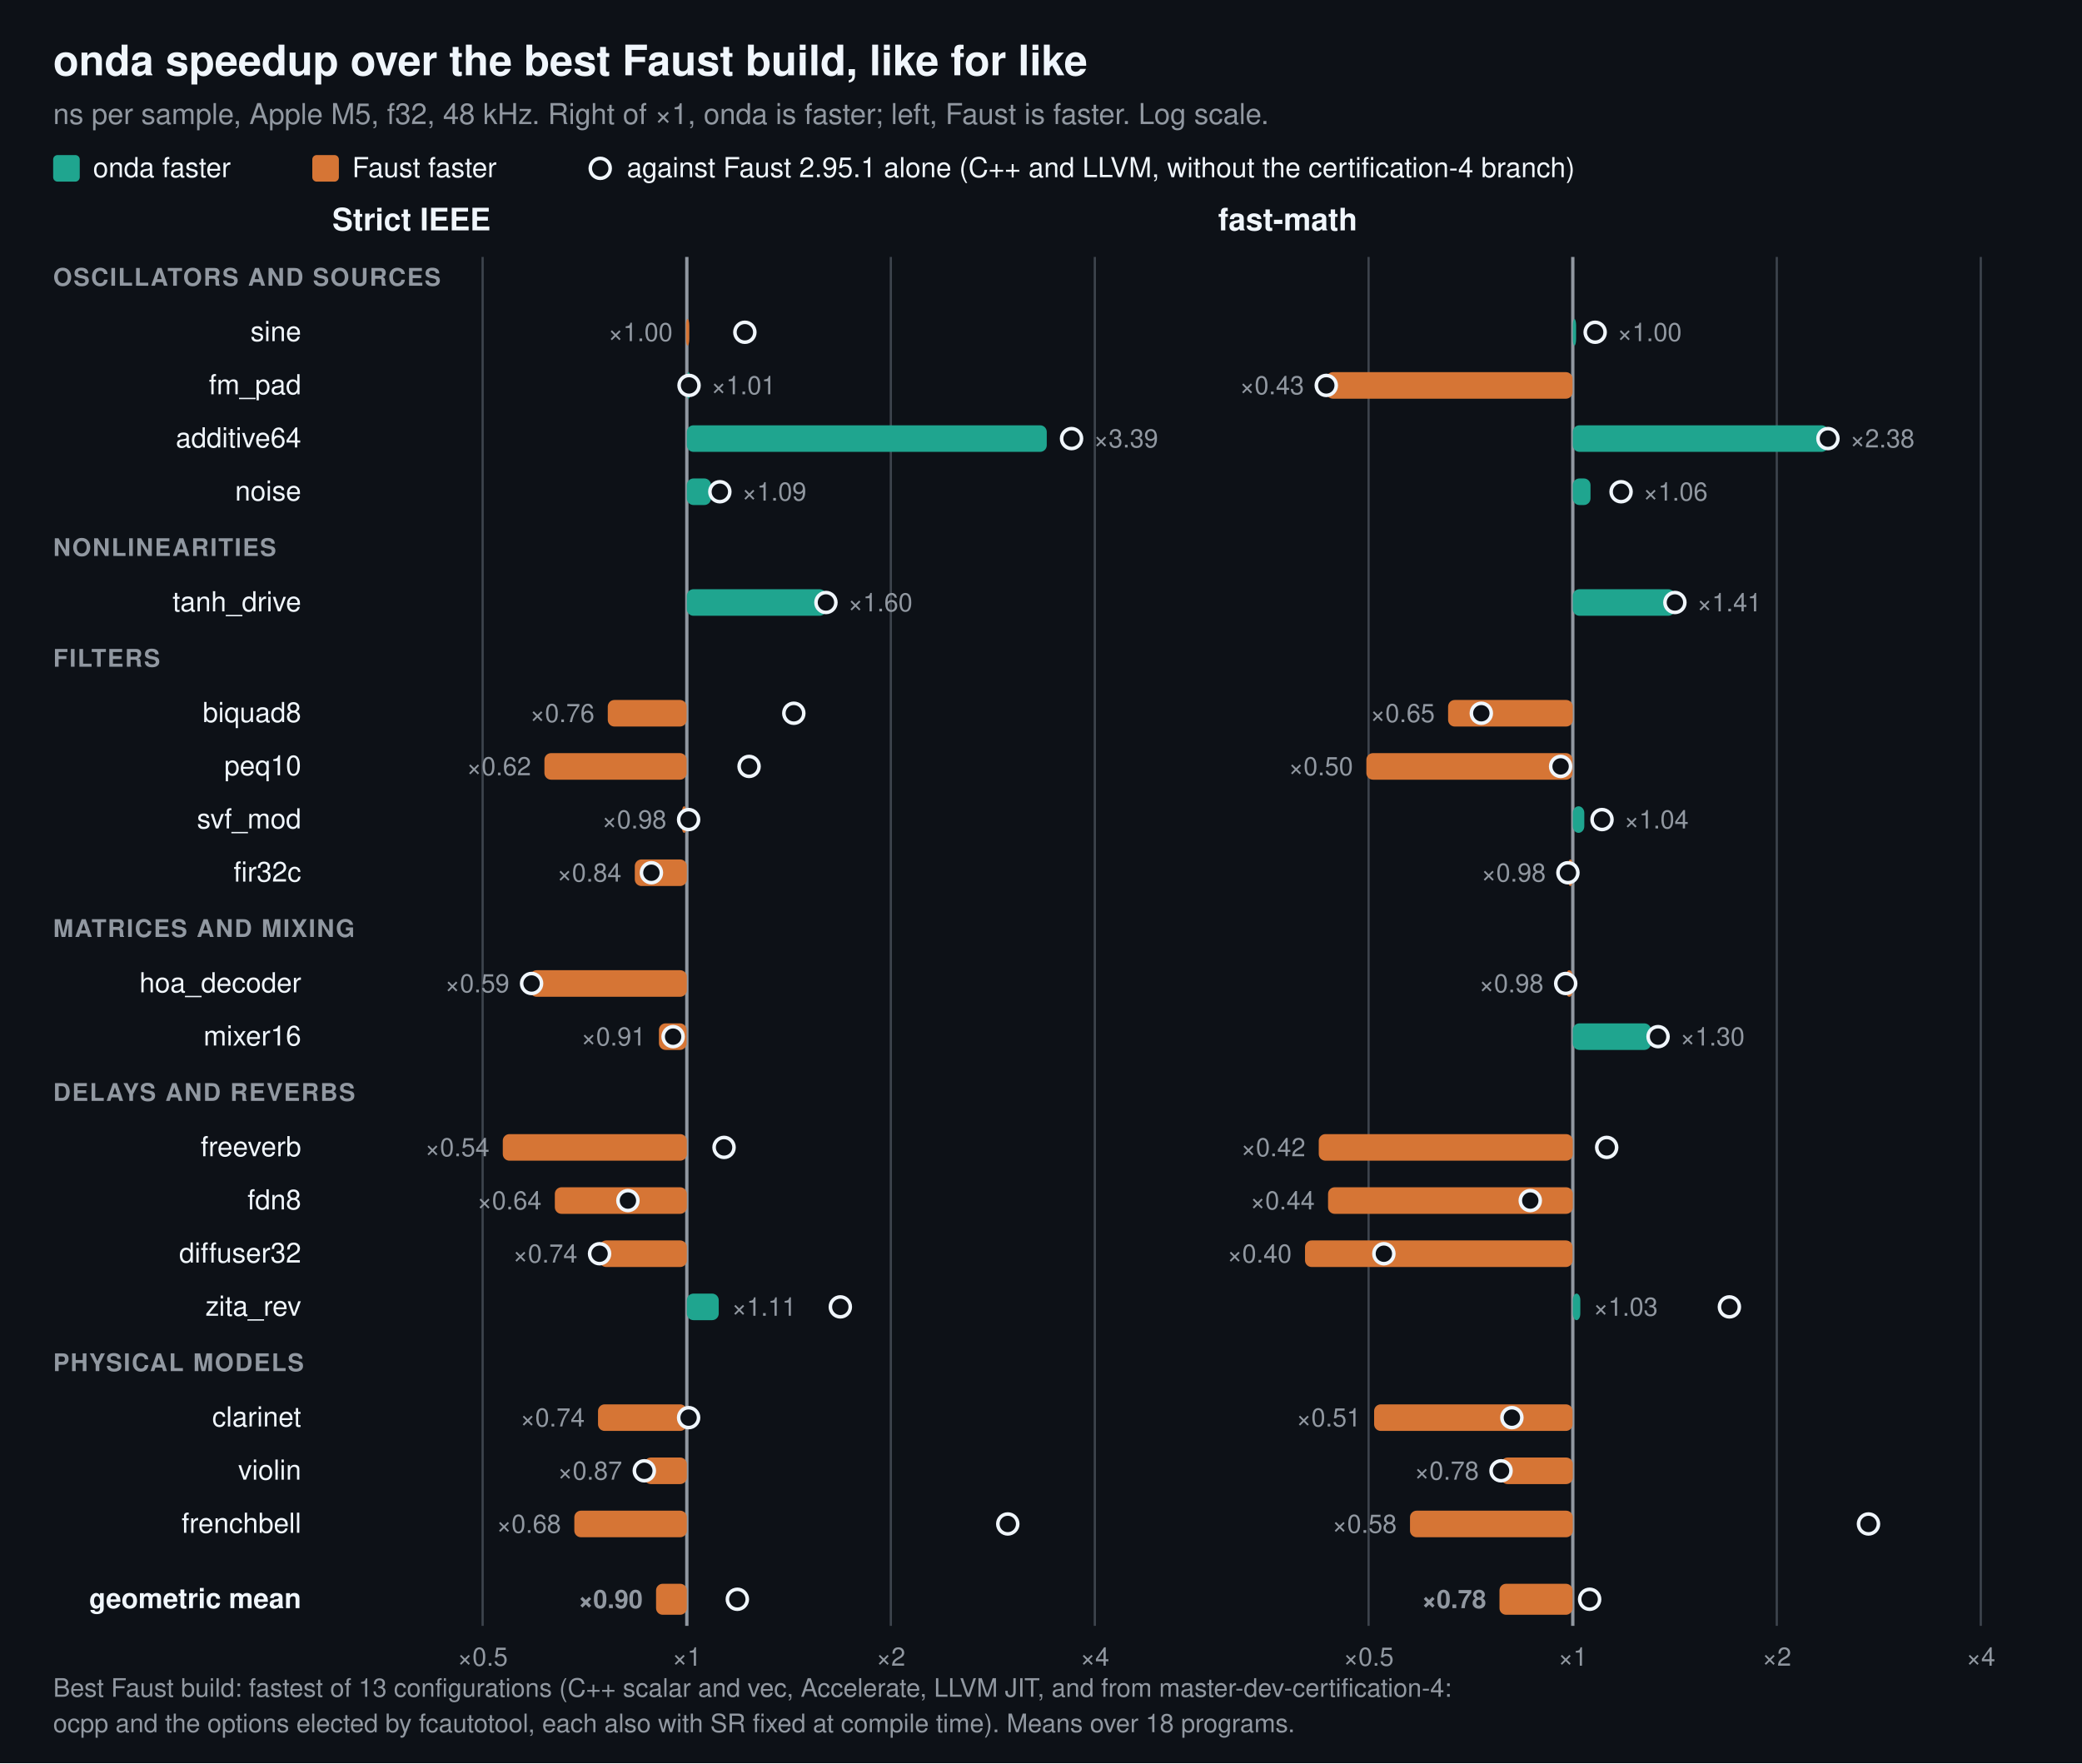
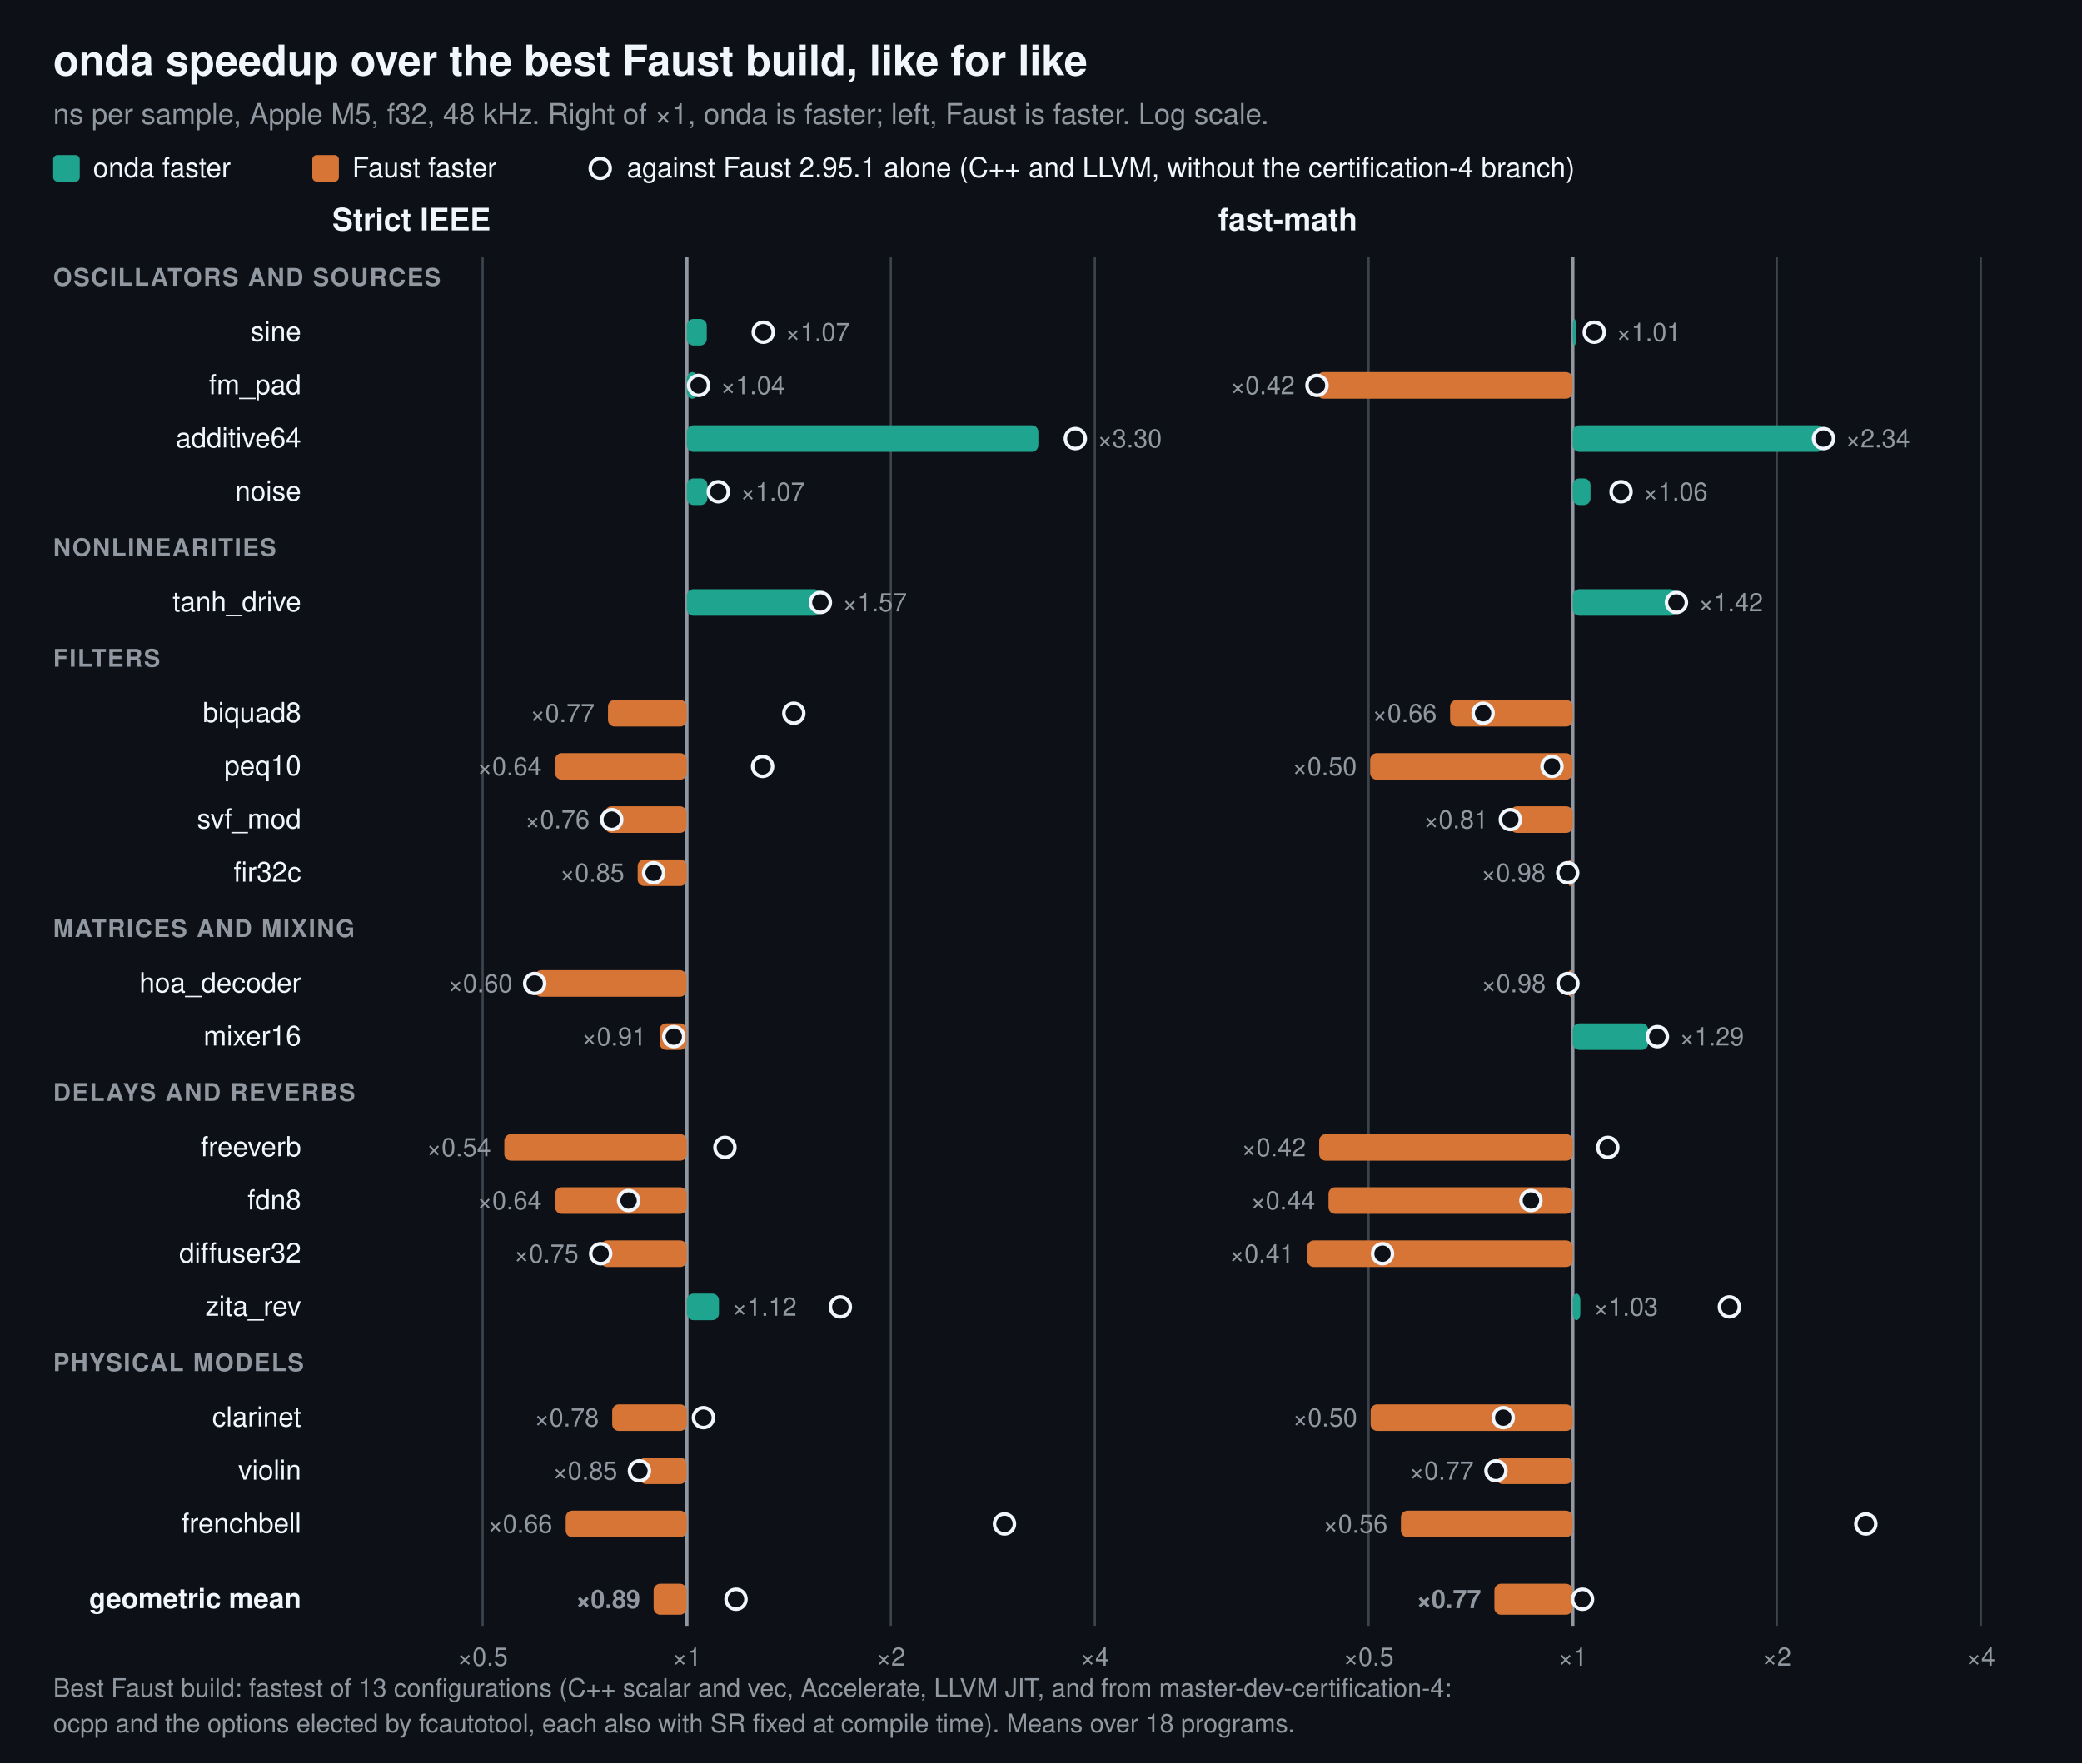
<svg xmlns="http://www.w3.org/2000/svg" viewBox="0 0 940 796" width="940" height="796" font-family="-apple-system, BlinkMacSystemFont, 'Segoe UI', Helvetica, Arial, sans-serif">
  <rect width="940" height="796" fill="#0d1117" />
  <text x="24" y="34" font-size="19" font-weight="600" fill="#f0f6fc">onda speedup over the best Faust build, like for like</text>
  <text x="24" y="56" font-size="13" fill="#9198a1">ns per sample, Apple M5, f32, 48 kHz. Right of ×1, onda is faster; left, Faust is faster. Log scale.</text>
  <rect x="24" y="70" width="12" height="12" rx="2" fill="#1fa58f" />
  <text x="42" y="80" font-size="12.5" fill="#f0f6fc">onda faster</text>
  <rect x="141" y="70" width="12" height="12" rx="2" fill="#d67535" />
  <text x="159" y="80" font-size="12.5" fill="#f0f6fc">Faust faster</text>
  <circle cx="271" cy="76" r="4.5" fill="#0d1117" stroke="#f0f6fc" stroke-width="1.6" />
  <text x="283" y="80" font-size="12.5" fill="#f0f6fc">against Faust 2.95.1 alone (C++ and LLVM, without the certification-4 branch)</text>
  <text x="150" y="104" font-size="14" font-weight="600" fill="#f0f6fc">Strict IEEE</text>
  <line x1="217.9" x2="217.9" y1="116" y2="734" stroke="#3d444d" stroke-width="1" />
  <text x="217.9" y="752" font-size="11.5" text-anchor="middle" fill="#9198a1">×0.5</text>
  <line x1="310.1" x2="310.1" y1="116" y2="734" stroke="#9198a1" stroke-width="1.5" />
  <text x="310.1" y="752" font-size="11.5" text-anchor="middle" fill="#9198a1">×1</text>
  <line x1="402.2" x2="402.2" y1="116" y2="734" stroke="#3d444d" stroke-width="1" />
  <text x="402.2" y="752" font-size="11.5" text-anchor="middle" fill="#9198a1">×2</text>
  <line x1="494.3" x2="494.3" y1="116" y2="734" stroke="#3d444d" stroke-width="1" />
  <text x="494.3" y="752" font-size="11.5" text-anchor="middle" fill="#9198a1">×4</text>
  <text x="24" y="129" font-size="11" font-weight="600" letter-spacing="0.6" fill="#9198a1">OSCILLATORS AND SOURCES</text>
  <text x="136" y="154" font-size="12.5" font-weight="400" text-anchor="end" fill="#f0f6fc">sine</text>
-   <rect x="309.7" y="144.0" width="1.5" height="12" rx="3" fill="#d67535" />
-   <circle cx="336.3" cy="150" r="4.5" fill="#0d1117" stroke="#f0f6fc" stroke-width="1.6" />
-   <text x="303.7" y="154" font-size="11.5" font-weight="400" text-anchor="end" fill="#9198a1">×1.00</text>
+   <rect x="310.1" y="144.0" width="9.0" height="12" rx="3" fill="#1fa58f" />
+   <circle cx="344.6" cy="150" r="4.5" fill="#0d1117" stroke="#f0f6fc" stroke-width="1.6" />
+   <text x="354.6" y="154" font-size="11.5" font-weight="400" text-anchor="start" fill="#9198a1">×1.07</text>
  <text x="136" y="178" font-size="12.5" font-weight="400" text-anchor="end" fill="#f0f6fc">fm_pad</text>
-   <rect x="310.1" y="168.0" width="1.5" height="12" rx="3" fill="#1fa58f" />
-   <circle cx="311.1" cy="174" r="4.5" fill="#0d1117" stroke="#f0f6fc" stroke-width="1.6" />
-   <text x="321.1" y="178" font-size="11.5" font-weight="400" text-anchor="start" fill="#9198a1">×1.01</text>
+   <rect x="310.1" y="168.0" width="4.9" height="12" rx="3" fill="#1fa58f" />
+   <circle cx="315.4" cy="174" r="4.5" fill="#0d1117" stroke="#f0f6fc" stroke-width="1.6" />
+   <text x="325.4" y="178" font-size="11.5" font-weight="400" text-anchor="start" fill="#9198a1">×1.04</text>
  <text x="136" y="202" font-size="12.5" font-weight="400" text-anchor="end" fill="#f0f6fc">additive64</text>
-   <rect x="310.1" y="192.0" width="162.5" height="12" rx="3" fill="#1fa58f" />
-   <circle cx="483.8" cy="198" r="4.5" fill="#0d1117" stroke="#f0f6fc" stroke-width="1.6" />
-   <text x="493.8" y="202" font-size="11.5" font-weight="400" text-anchor="start" fill="#9198a1">×3.39</text>
+   <rect x="310.1" y="192.0" width="158.7" height="12" rx="3" fill="#1fa58f" />
+   <circle cx="485.5" cy="198" r="4.5" fill="#0d1117" stroke="#f0f6fc" stroke-width="1.6" />
+   <text x="495.5" y="202" font-size="11.5" font-weight="400" text-anchor="start" fill="#9198a1">×3.30</text>
  <text x="136" y="226" font-size="12.5" font-weight="400" text-anchor="end" fill="#f0f6fc">noise</text>
-   <rect x="310.1" y="216.0" width="10.9" height="12" rx="3" fill="#1fa58f" />
-   <circle cx="325.0" cy="222" r="4.5" fill="#0d1117" stroke="#f0f6fc" stroke-width="1.6" />
-   <text x="335.0" y="226" font-size="11.5" font-weight="400" text-anchor="start" fill="#9198a1">×1.09</text>
+   <rect x="310.1" y="216.0" width="9.3" height="12" rx="3" fill="#1fa58f" />
+   <circle cx="324.3" cy="222" r="4.5" fill="#0d1117" stroke="#f0f6fc" stroke-width="1.6" />
+   <text x="334.3" y="226" font-size="11.5" font-weight="400" text-anchor="start" fill="#9198a1">×1.07</text>
  <text x="24" y="251" font-size="11" font-weight="600" letter-spacing="0.6" fill="#9198a1">NONLINEARITIES</text>
  <text x="136" y="276" font-size="12.5" font-weight="400" text-anchor="end" fill="#f0f6fc">tanh_drive</text>
-   <rect x="310.1" y="266.0" width="62.9" height="12" rx="3" fill="#1fa58f" />
-   <circle cx="372.9" cy="272" r="4.5" fill="#0d1117" stroke="#f0f6fc" stroke-width="1.6" />
-   <text x="382.9" y="276" font-size="11.5" font-weight="400" text-anchor="start" fill="#9198a1">×1.60</text>
+   <rect x="310.1" y="266.0" width="60.4" height="12" rx="3" fill="#1fa58f" />
+   <circle cx="370.4" cy="272" r="4.5" fill="#0d1117" stroke="#f0f6fc" stroke-width="1.6" />
+   <text x="380.4" y="276" font-size="11.5" font-weight="400" text-anchor="start" fill="#9198a1">×1.57</text>
  <text x="24" y="301" font-size="11" font-weight="600" letter-spacing="0.6" fill="#9198a1">FILTERS</text>
  <text x="136" y="326" font-size="12.5" font-weight="400" text-anchor="end" fill="#f0f6fc">biquad8</text>
-   <rect x="274.4" y="316.0" width="35.6" height="12" rx="3" fill="#d67535" />
+   <rect x="274.5" y="316.0" width="35.6" height="12" rx="3" fill="#d67535" />
  <circle cx="358.4" cy="322" r="4.5" fill="#0d1117" stroke="#f0f6fc" stroke-width="1.6" />
-   <text x="268.4" y="326" font-size="11.5" font-weight="400" text-anchor="end" fill="#9198a1">×0.76</text>
+   <text x="268.5" y="326" font-size="11.5" font-weight="400" text-anchor="end" fill="#9198a1">×0.77</text>
  <text x="136" y="350" font-size="12.5" font-weight="400" text-anchor="end" fill="#f0f6fc">peq10</text>
-   <rect x="245.8" y="340.0" width="64.2" height="12" rx="3" fill="#d67535" />
-   <circle cx="338.2" cy="346" r="4.5" fill="#0d1117" stroke="#f0f6fc" stroke-width="1.6" />
-   <text x="239.8" y="350" font-size="11.5" font-weight="400" text-anchor="end" fill="#9198a1">×0.62</text>
+   <rect x="250.6" y="340.0" width="59.5" height="12" rx="3" fill="#d67535" />
+   <circle cx="344.3" cy="346" r="4.5" fill="#0d1117" stroke="#f0f6fc" stroke-width="1.6" />
+   <text x="244.6" y="350" font-size="11.5" font-weight="400" text-anchor="end" fill="#9198a1">×0.64</text>
  <text x="136" y="374" font-size="12.5" font-weight="400" text-anchor="end" fill="#f0f6fc">svf_mod</text>
-   <rect x="307.8" y="364.0" width="2.2" height="12" rx="3" fill="#d67535" />
-   <circle cx="310.9" cy="370" r="4.5" fill="#0d1117" stroke="#f0f6fc" stroke-width="1.6" />
-   <text x="300.9" y="374" font-size="11.5" font-weight="400" text-anchor="end" fill="#9198a1">×0.98</text>
+   <rect x="273.1" y="364.0" width="36.9" height="12" rx="3" fill="#d67535" />
+   <circle cx="276.2" cy="370" r="4.5" fill="#0d1117" stroke="#f0f6fc" stroke-width="1.6" />
+   <text x="266.2" y="374" font-size="11.5" font-weight="400" text-anchor="end" fill="#9198a1">×0.76</text>
  <text x="136" y="398" font-size="12.5" font-weight="400" text-anchor="end" fill="#f0f6fc">fir32c</text>
-   <rect x="286.6" y="388.0" width="23.5" height="12" rx="3" fill="#d67535" />
-   <circle cx="294.1" cy="394" r="4.5" fill="#0d1117" stroke="#f0f6fc" stroke-width="1.6" />
-   <text x="280.6" y="398" font-size="11.5" font-weight="400" text-anchor="end" fill="#9198a1">×0.84</text>
+   <rect x="287.9" y="388.0" width="22.2" height="12" rx="3" fill="#d67535" />
+   <circle cx="295.1" cy="394" r="4.5" fill="#0d1117" stroke="#f0f6fc" stroke-width="1.6" />
+   <text x="281.9" y="398" font-size="11.5" font-weight="400" text-anchor="end" fill="#9198a1">×0.85</text>
  <text x="24" y="423" font-size="11" font-weight="600" letter-spacing="0.6" fill="#9198a1">MATRICES AND MIXING</text>
  <text x="136" y="448" font-size="12.5" font-weight="400" text-anchor="end" fill="#f0f6fc">hoa_decoder</text>
-   <rect x="239.3" y="438.0" width="70.8" height="12" rx="3" fill="#d67535" />
-   <circle cx="240.0" cy="444" r="4.5" fill="#0d1117" stroke="#f0f6fc" stroke-width="1.6" />
-   <text x="230.0" y="448" font-size="11.5" font-weight="400" text-anchor="end" fill="#9198a1">×0.59</text>
+   <rect x="241.4" y="438.0" width="68.6" height="12" rx="3" fill="#d67535" />
+   <circle cx="241.4" cy="444" r="4.5" fill="#0d1117" stroke="#f0f6fc" stroke-width="1.6" />
+   <text x="231.4" y="448" font-size="11.5" font-weight="400" text-anchor="end" fill="#9198a1">×0.60</text>
  <text x="136" y="472" font-size="12.5" font-weight="400" text-anchor="end" fill="#f0f6fc">mixer16</text>
-   <rect x="297.5" y="462.0" width="12.5" height="12" rx="3" fill="#d67535" />
-   <circle cx="303.9" cy="468" r="4.5" fill="#0d1117" stroke="#f0f6fc" stroke-width="1.6" />
-   <text x="291.5" y="472" font-size="11.5" font-weight="400" text-anchor="end" fill="#9198a1">×0.91</text>
+   <rect x="297.8" y="462.0" width="12.2" height="12" rx="3" fill="#d67535" />
+   <circle cx="304.2" cy="468" r="4.5" fill="#0d1117" stroke="#f0f6fc" stroke-width="1.6" />
+   <text x="291.8" y="472" font-size="11.5" font-weight="400" text-anchor="end" fill="#9198a1">×0.91</text>
  <text x="24" y="497" font-size="11" font-weight="600" letter-spacing="0.6" fill="#9198a1">DELAYS AND REVERBS</text>
  <text x="136" y="522" font-size="12.5" font-weight="400" text-anchor="end" fill="#f0f6fc">freeverb</text>
-   <rect x="227.0" y="512.0" width="83.1" height="12" rx="3" fill="#d67535" />
-   <circle cx="326.9" cy="518" r="4.5" fill="#0d1117" stroke="#f0f6fc" stroke-width="1.6" />
-   <text x="221.0" y="522" font-size="11.5" font-weight="400" text-anchor="end" fill="#9198a1">×0.54</text>
+   <rect x="227.7" y="512.0" width="82.4" height="12" rx="3" fill="#d67535" />
+   <circle cx="327.3" cy="518" r="4.5" fill="#0d1117" stroke="#f0f6fc" stroke-width="1.6" />
+   <text x="221.7" y="522" font-size="11.5" font-weight="400" text-anchor="end" fill="#9198a1">×0.54</text>
  <text x="136" y="546" font-size="12.5" font-weight="400" text-anchor="end" fill="#f0f6fc">fdn8</text>
-   <rect x="250.5" y="536.0" width="59.6" height="12" rx="3" fill="#d67535" />
-   <circle cx="283.5" cy="542" r="4.5" fill="#0d1117" stroke="#f0f6fc" stroke-width="1.6" />
-   <text x="244.5" y="546" font-size="11.5" font-weight="400" text-anchor="end" fill="#9198a1">×0.64</text>
+   <rect x="250.6" y="536.0" width="59.5" height="12" rx="3" fill="#d67535" />
+   <circle cx="283.8" cy="542" r="4.5" fill="#0d1117" stroke="#f0f6fc" stroke-width="1.6" />
+   <text x="244.6" y="546" font-size="11.5" font-weight="400" text-anchor="end" fill="#9198a1">×0.64</text>
  <text x="136" y="570" font-size="12.5" font-weight="400" text-anchor="end" fill="#f0f6fc">diffuser32</text>
-   <rect x="270.7" y="560.0" width="39.4" height="12" rx="3" fill="#d67535" />
-   <circle cx="270.7" cy="566" r="4.5" fill="#0d1117" stroke="#f0f6fc" stroke-width="1.6" />
-   <text x="260.7" y="570" font-size="11.5" font-weight="400" text-anchor="end" fill="#9198a1">×0.74</text>
+   <rect x="271.2" y="560.0" width="38.9" height="12" rx="3" fill="#d67535" />
+   <circle cx="271.2" cy="566" r="4.5" fill="#0d1117" stroke="#f0f6fc" stroke-width="1.6" />
+   <text x="261.2" y="570" font-size="11.5" font-weight="400" text-anchor="end" fill="#9198a1">×0.75</text>
  <text x="136" y="594" font-size="12.5" font-weight="400" text-anchor="end" fill="#f0f6fc">zita_rev</text>
-   <rect x="310.1" y="584.0" width="14.4" height="12" rx="3" fill="#1fa58f" />
+   <rect x="310.1" y="584.0" width="14.5" height="12" rx="3" fill="#1fa58f" />
  <circle cx="379.4" cy="590" r="4.5" fill="#0d1117" stroke="#f0f6fc" stroke-width="1.6" />
-   <text x="330.4" y="594" font-size="11.5" font-weight="400" text-anchor="start" fill="#9198a1">×1.11</text>
+   <text x="330.6" y="594" font-size="11.5" font-weight="400" text-anchor="start" fill="#9198a1">×1.12</text>
  <text x="24" y="619" font-size="11" font-weight="600" letter-spacing="0.6" fill="#9198a1">PHYSICAL MODELS</text>
  <text x="136" y="644" font-size="12.5" font-weight="400" text-anchor="end" fill="#f0f6fc">clarinet</text>
-   <rect x="270.0" y="634.0" width="40.1" height="12" rx="3" fill="#d67535" />
-   <circle cx="310.9" cy="640" r="4.5" fill="#0d1117" stroke="#f0f6fc" stroke-width="1.6" />
-   <text x="264.0" y="644" font-size="11.5" font-weight="400" text-anchor="end" fill="#9198a1">×0.74</text>
+   <rect x="276.4" y="634.0" width="33.7" height="12" rx="3" fill="#d67535" />
+   <circle cx="317.6" cy="640" r="4.5" fill="#0d1117" stroke="#f0f6fc" stroke-width="1.6" />
+   <text x="270.4" y="644" font-size="11.5" font-weight="400" text-anchor="end" fill="#9198a1">×0.78</text>
  <text x="136" y="668" font-size="12.5" font-weight="400" text-anchor="end" fill="#f0f6fc">violin</text>
-   <rect x="290.9" y="658.0" width="19.2" height="12" rx="3" fill="#d67535" />
-   <circle cx="290.9" cy="664" r="4.5" fill="#0d1117" stroke="#f0f6fc" stroke-width="1.6" />
-   <text x="280.9" y="668" font-size="11.5" font-weight="400" text-anchor="end" fill="#9198a1">×0.87</text>
+   <rect x="288.7" y="658.0" width="21.3" height="12" rx="3" fill="#d67535" />
+   <circle cx="288.7" cy="664" r="4.5" fill="#0d1117" stroke="#f0f6fc" stroke-width="1.6" />
+   <text x="278.7" y="668" font-size="11.5" font-weight="400" text-anchor="end" fill="#9198a1">×0.85</text>
  <text x="136" y="692" font-size="12.5" font-weight="400" text-anchor="end" fill="#f0f6fc">frenchbell</text>
-   <rect x="259.3" y="682.0" width="50.8" height="12" rx="3" fill="#d67535" />
-   <circle cx="455.0" cy="688" r="4.5" fill="#0d1117" stroke="#f0f6fc" stroke-width="1.6" />
-   <text x="253.3" y="692" font-size="11.5" font-weight="400" text-anchor="end" fill="#9198a1">×0.68</text>
+   <rect x="255.4" y="682.0" width="54.7" height="12" rx="3" fill="#d67535" />
+   <circle cx="453.5" cy="688" r="4.5" fill="#0d1117" stroke="#f0f6fc" stroke-width="1.6" />
+   <text x="249.4" y="692" font-size="11.5" font-weight="400" text-anchor="end" fill="#9198a1">×0.66</text>
  <text x="136" y="726" font-size="12.5" font-weight="600" text-anchor="end" fill="#f0f6fc">geometric mean</text>
-   <rect x="296.2" y="715.0" width="13.9" height="14" rx="3" fill="#d67535" />
-   <circle cx="332.9" cy="722" r="4.5" fill="#0d1117" stroke="#f0f6fc" stroke-width="1.6" />
-   <text x="290.2" y="726" font-size="11.5" font-weight="600" text-anchor="end" fill="#9198a1">×0.90</text>
+   <rect x="295.1" y="715.0" width="14.9" height="14" rx="3" fill="#d67535" />
+   <circle cx="332.3" cy="722" r="4.5" fill="#0d1117" stroke="#f0f6fc" stroke-width="1.6" />
+   <text x="289.1" y="726" font-size="11.5" font-weight="600" text-anchor="end" fill="#9198a1">×0.89</text>
  <text x="550" y="104" font-size="14" font-weight="600" fill="#f0f6fc">fast-math</text>
  <line x1="617.9" x2="617.9" y1="116" y2="734" stroke="#3d444d" stroke-width="1" />
  <text x="617.9" y="752" font-size="11.5" text-anchor="middle" fill="#9198a1">×0.5</text>
  <line x1="710.1" x2="710.1" y1="116" y2="734" stroke="#9198a1" stroke-width="1.5" />
  <text x="710.1" y="752" font-size="11.5" text-anchor="middle" fill="#9198a1">×1</text>
  <line x1="802.2" x2="802.2" y1="116" y2="734" stroke="#3d444d" stroke-width="1" />
  <text x="802.2" y="752" font-size="11.5" text-anchor="middle" fill="#9198a1">×2</text>
  <line x1="894.3" x2="894.3" y1="116" y2="734" stroke="#3d444d" stroke-width="1" />
  <text x="894.3" y="752" font-size="11.5" text-anchor="middle" fill="#9198a1">×4</text>
  <rect x="710.1" y="144.0" width="1.5" height="12" rx="3" fill="#1fa58f" />
-   <circle cx="720.2" cy="150" r="4.5" fill="#0d1117" stroke="#f0f6fc" stroke-width="1.6" />
-   <text x="730.2" y="154" font-size="11.5" font-weight="400" text-anchor="start" fill="#9198a1">×1.00</text>
-   <rect x="598.8" y="168.0" width="111.2" height="12" rx="3" fill="#d67535" />
-   <circle cx="598.8" cy="174" r="4.5" fill="#0d1117" stroke="#f0f6fc" stroke-width="1.6" />
-   <text x="588.8" y="178" font-size="11.5" font-weight="400" text-anchor="end" fill="#9198a1">×0.43</text>
-   <rect x="710.1" y="192.0" width="115.3" height="12" rx="3" fill="#1fa58f" />
-   <circle cx="825.3" cy="198" r="4.5" fill="#0d1117" stroke="#f0f6fc" stroke-width="1.6" />
-   <text x="835.3" y="202" font-size="11.5" font-weight="400" text-anchor="start" fill="#9198a1">×2.38</text>
+   <circle cx="719.8" cy="150" r="4.5" fill="#0d1117" stroke="#f0f6fc" stroke-width="1.6" />
+   <text x="729.8" y="154" font-size="11.5" font-weight="400" text-anchor="start" fill="#9198a1">×1.01</text>
+   <rect x="594.6" y="168.0" width="115.4" height="12" rx="3" fill="#d67535" />
+   <circle cx="594.6" cy="174" r="4.5" fill="#0d1117" stroke="#f0f6fc" stroke-width="1.6" />
+   <text x="584.6" y="178" font-size="11.5" font-weight="400" text-anchor="end" fill="#9198a1">×0.42</text>
+   <rect x="710.1" y="192.0" width="113.2" height="12" rx="3" fill="#1fa58f" />
+   <circle cx="823.3" cy="198" r="4.5" fill="#0d1117" stroke="#f0f6fc" stroke-width="1.6" />
+   <text x="833.3" y="202" font-size="11.5" font-weight="400" text-anchor="start" fill="#9198a1">×2.34</text>
  <rect x="710.1" y="216.0" width="8.0" height="12" rx="3" fill="#1fa58f" />
  <circle cx="731.9" cy="222" r="4.5" fill="#0d1117" stroke="#f0f6fc" stroke-width="1.6" />
  <text x="741.9" y="226" font-size="11.5" font-weight="400" text-anchor="start" fill="#9198a1">×1.06</text>
-   <rect x="710.1" y="266.0" width="46.1" height="12" rx="3" fill="#1fa58f" />
-   <circle cx="756.2" cy="272" r="4.5" fill="#0d1117" stroke="#f0f6fc" stroke-width="1.6" />
-   <text x="766.2" y="276" font-size="11.5" font-weight="400" text-anchor="start" fill="#9198a1">×1.41</text>
-   <rect x="653.8" y="316.0" width="56.3" height="12" rx="3" fill="#d67535" />
-   <circle cx="668.8" cy="322" r="4.5" fill="#0d1117" stroke="#f0f6fc" stroke-width="1.6" />
-   <text x="647.8" y="326" font-size="11.5" font-weight="400" text-anchor="end" fill="#9198a1">×0.65</text>
-   <rect x="616.9" y="340.0" width="93.1" height="12" rx="3" fill="#d67535" />
-   <circle cx="704.6" cy="346" r="4.5" fill="#0d1117" stroke="#f0f6fc" stroke-width="1.6" />
-   <text x="610.9" y="350" font-size="11.5" font-weight="400" text-anchor="end" fill="#9198a1">×0.50</text>
-   <rect x="710.1" y="364.0" width="5.2" height="12" rx="3" fill="#1fa58f" />
-   <circle cx="723.3" cy="370" r="4.5" fill="#0d1117" stroke="#f0f6fc" stroke-width="1.6" />
-   <text x="733.3" y="374" font-size="11.5" font-weight="400" text-anchor="start" fill="#9198a1">×1.04</text>
-   <rect x="707.9" y="388.0" width="2.2" height="12" rx="3" fill="#d67535" />
-   <circle cx="707.9" cy="394" r="4.5" fill="#0d1117" stroke="#f0f6fc" stroke-width="1.6" />
-   <text x="697.9" y="398" font-size="11.5" font-weight="400" text-anchor="end" fill="#9198a1">×0.98</text>
-   <rect x="706.9" y="438.0" width="3.2" height="12" rx="3" fill="#d67535" />
-   <circle cx="706.9" cy="444" r="4.5" fill="#0d1117" stroke="#f0f6fc" stroke-width="1.6" />
-   <text x="696.9" y="448" font-size="11.5" font-weight="400" text-anchor="end" fill="#9198a1">×0.98</text>
-   <rect x="710.1" y="462.0" width="35.3" height="12" rx="3" fill="#1fa58f" />
-   <circle cx="748.6" cy="468" r="4.5" fill="#0d1117" stroke="#f0f6fc" stroke-width="1.6" />
-   <text x="758.6" y="472" font-size="11.5" font-weight="400" text-anchor="start" fill="#9198a1">×1.30</text>
-   <rect x="595.4" y="512.0" width="114.7" height="12" rx="3" fill="#d67535" />
-   <circle cx="725.4" cy="518" r="4.5" fill="#0d1117" stroke="#f0f6fc" stroke-width="1.6" />
-   <text x="589.4" y="522" font-size="11.5" font-weight="400" text-anchor="end" fill="#9198a1">×0.42</text>
-   <rect x="599.6" y="536.0" width="110.5" height="12" rx="3" fill="#d67535" />
-   <circle cx="690.9" cy="542" r="4.5" fill="#0d1117" stroke="#f0f6fc" stroke-width="1.6" />
-   <text x="593.6" y="546" font-size="11.5" font-weight="400" text-anchor="end" fill="#9198a1">×0.44</text>
-   <rect x="589.2" y="560.0" width="120.8" height="12" rx="3" fill="#d67535" />
-   <circle cx="624.8" cy="566" r="4.5" fill="#0d1117" stroke="#f0f6fc" stroke-width="1.6" />
-   <text x="583.2" y="570" font-size="11.5" font-weight="400" text-anchor="end" fill="#9198a1">×0.40</text>
+   <rect x="710.1" y="266.0" width="46.9" height="12" rx="3" fill="#1fa58f" />
+   <circle cx="756.9" cy="272" r="4.5" fill="#0d1117" stroke="#f0f6fc" stroke-width="1.6" />
+   <text x="766.9" y="276" font-size="11.5" font-weight="400" text-anchor="start" fill="#9198a1">×1.42</text>
+   <rect x="654.7" y="316.0" width="55.4" height="12" rx="3" fill="#d67535" />
+   <circle cx="669.6" cy="322" r="4.5" fill="#0d1117" stroke="#f0f6fc" stroke-width="1.6" />
+   <text x="648.7" y="326" font-size="11.5" font-weight="400" text-anchor="end" fill="#9198a1">×0.66</text>
+   <rect x="618.6" y="340.0" width="91.4" height="12" rx="3" fill="#d67535" />
+   <circle cx="700.7" cy="346" r="4.5" fill="#0d1117" stroke="#f0f6fc" stroke-width="1.6" />
+   <text x="612.6" y="350" font-size="11.5" font-weight="400" text-anchor="end" fill="#9198a1">×0.50</text>
+   <rect x="681.9" y="364.0" width="28.2" height="12" rx="3" fill="#d67535" />
+   <circle cx="681.9" cy="370" r="4.5" fill="#0d1117" stroke="#f0f6fc" stroke-width="1.6" />
+   <text x="671.9" y="374" font-size="11.5" font-weight="400" text-anchor="end" fill="#9198a1">×0.81</text>
+   <rect x="707.8" y="388.0" width="2.2" height="12" rx="3" fill="#d67535" />
+   <circle cx="707.8" cy="394" r="4.5" fill="#0d1117" stroke="#f0f6fc" stroke-width="1.6" />
+   <text x="697.8" y="398" font-size="11.5" font-weight="400" text-anchor="end" fill="#9198a1">×0.98</text>
+   <rect x="707.9" y="438.0" width="2.2" height="12" rx="3" fill="#d67535" />
+   <circle cx="707.9" cy="444" r="4.5" fill="#0d1117" stroke="#f0f6fc" stroke-width="1.6" />
+   <text x="697.9" y="448" font-size="11.5" font-weight="400" text-anchor="end" fill="#9198a1">×0.98</text>
+   <rect x="710.1" y="462.0" width="34.1" height="12" rx="3" fill="#1fa58f" />
+   <circle cx="748.3" cy="468" r="4.5" fill="#0d1117" stroke="#f0f6fc" stroke-width="1.6" />
+   <text x="758.3" y="472" font-size="11.5" font-weight="400" text-anchor="start" fill="#9198a1">×1.29</text>
+   <rect x="595.6" y="512.0" width="114.5" height="12" rx="3" fill="#d67535" />
+   <circle cx="725.9" cy="518" r="4.5" fill="#0d1117" stroke="#f0f6fc" stroke-width="1.6" />
+   <text x="589.6" y="522" font-size="11.5" font-weight="400" text-anchor="end" fill="#9198a1">×0.42</text>
+   <rect x="599.8" y="536.0" width="110.2" height="12" rx="3" fill="#d67535" />
+   <circle cx="691.2" cy="542" r="4.5" fill="#0d1117" stroke="#f0f6fc" stroke-width="1.6" />
+   <text x="593.8" y="546" font-size="11.5" font-weight="400" text-anchor="end" fill="#9198a1">×0.44</text>
+   <rect x="590.2" y="560.0" width="119.9" height="12" rx="3" fill="#d67535" />
+   <circle cx="624.2" cy="566" r="4.5" fill="#0d1117" stroke="#f0f6fc" stroke-width="1.6" />
+   <text x="584.2" y="570" font-size="11.5" font-weight="400" text-anchor="end" fill="#9198a1">×0.41</text>
  <rect x="710.1" y="584.0" width="3.4" height="12" rx="3" fill="#1fa58f" />
  <circle cx="780.8" cy="590" r="4.5" fill="#0d1117" stroke="#f0f6fc" stroke-width="1.6" />
-   <text x="719.4" y="594" font-size="11.5" font-weight="400" text-anchor="start" fill="#9198a1">×1.03</text>
-   <rect x="620.4" y="634.0" width="89.6" height="12" rx="3" fill="#d67535" />
-   <circle cx="682.6" cy="640" r="4.5" fill="#0d1117" stroke="#f0f6fc" stroke-width="1.6" />
-   <text x="614.4" y="644" font-size="11.5" font-weight="400" text-anchor="end" fill="#9198a1">×0.51</text>
-   <rect x="677.7" y="658.0" width="32.4" height="12" rx="3" fill="#d67535" />
-   <circle cx="677.7" cy="664" r="4.5" fill="#0d1117" stroke="#f0f6fc" stroke-width="1.6" />
-   <text x="667.7" y="668" font-size="11.5" font-weight="400" text-anchor="end" fill="#9198a1">×0.78</text>
-   <rect x="636.6" y="682.0" width="73.5" height="12" rx="3" fill="#d67535" />
-   <circle cx="843.6" cy="688" r="4.5" fill="#0d1117" stroke="#f0f6fc" stroke-width="1.6" />
-   <text x="630.6" y="692" font-size="11.5" font-weight="400" text-anchor="end" fill="#9198a1">×0.58</text>
-   <rect x="677.0" y="715.0" width="33.0" height="14" rx="3" fill="#d67535" />
-   <circle cx="717.7" cy="722" r="4.5" fill="#0d1117" stroke="#f0f6fc" stroke-width="1.6" />
-   <text x="671.0" y="726" font-size="11.5" font-weight="600" text-anchor="end" fill="#9198a1">×0.78</text>
+   <text x="719.5" y="594" font-size="11.5" font-weight="400" text-anchor="start" fill="#9198a1">×1.03</text>
+   <rect x="618.8" y="634.0" width="91.3" height="12" rx="3" fill="#d67535" />
+   <circle cx="678.7" cy="640" r="4.5" fill="#0d1117" stroke="#f0f6fc" stroke-width="1.6" />
+   <text x="612.8" y="644" font-size="11.5" font-weight="400" text-anchor="end" fill="#9198a1">×0.50</text>
+   <rect x="675.4" y="658.0" width="34.6" height="12" rx="3" fill="#d67535" />
+   <circle cx="675.4" cy="664" r="4.5" fill="#0d1117" stroke="#f0f6fc" stroke-width="1.6" />
+   <text x="665.4" y="668" font-size="11.5" font-weight="400" text-anchor="end" fill="#9198a1">×0.77</text>
+   <rect x="632.5" y="682.0" width="77.5" height="12" rx="3" fill="#d67535" />
+   <circle cx="842.4" cy="688" r="4.5" fill="#0d1117" stroke="#f0f6fc" stroke-width="1.6" />
+   <text x="626.5" y="692" font-size="11.5" font-weight="400" text-anchor="end" fill="#9198a1">×0.56</text>
+   <rect x="674.7" y="715.0" width="35.3" height="14" rx="3" fill="#d67535" />
+   <circle cx="714.5" cy="722" r="4.5" fill="#0d1117" stroke="#f0f6fc" stroke-width="1.6" />
+   <text x="668.7" y="726" font-size="11.5" font-weight="600" text-anchor="end" fill="#9198a1">×0.77</text>
  <text x="24" y="766" font-size="11.5" fill="#9198a1">Best Faust build: fastest of 13 configurations (C++ scalar and vec, Accelerate, LLVM JIT, and from master-dev-certification-4:</text>
  <text x="24" y="782" font-size="11.5" fill="#9198a1">ocpp and the options elected by fcautotool, each also with SR fixed at compile time). Means over 18 programs.</text>
</svg>
